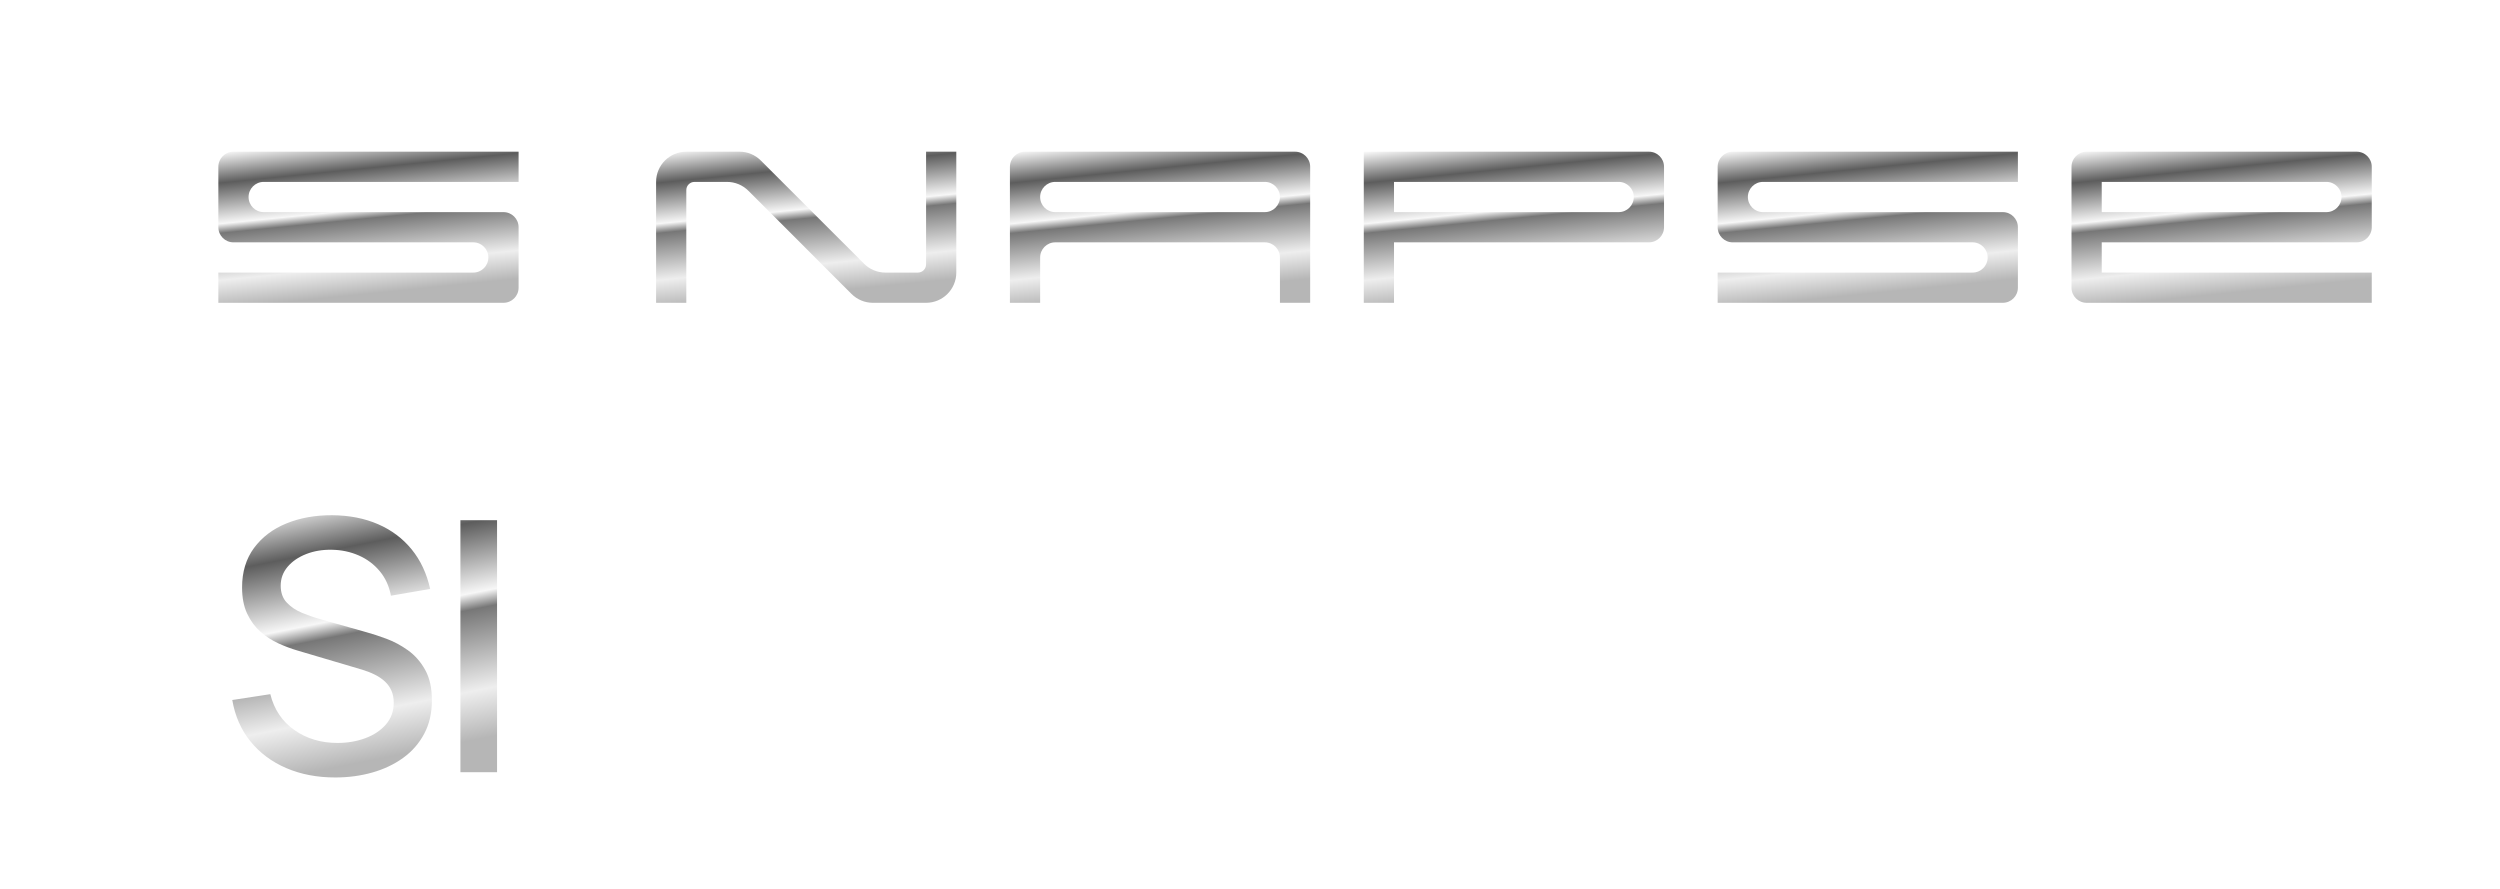
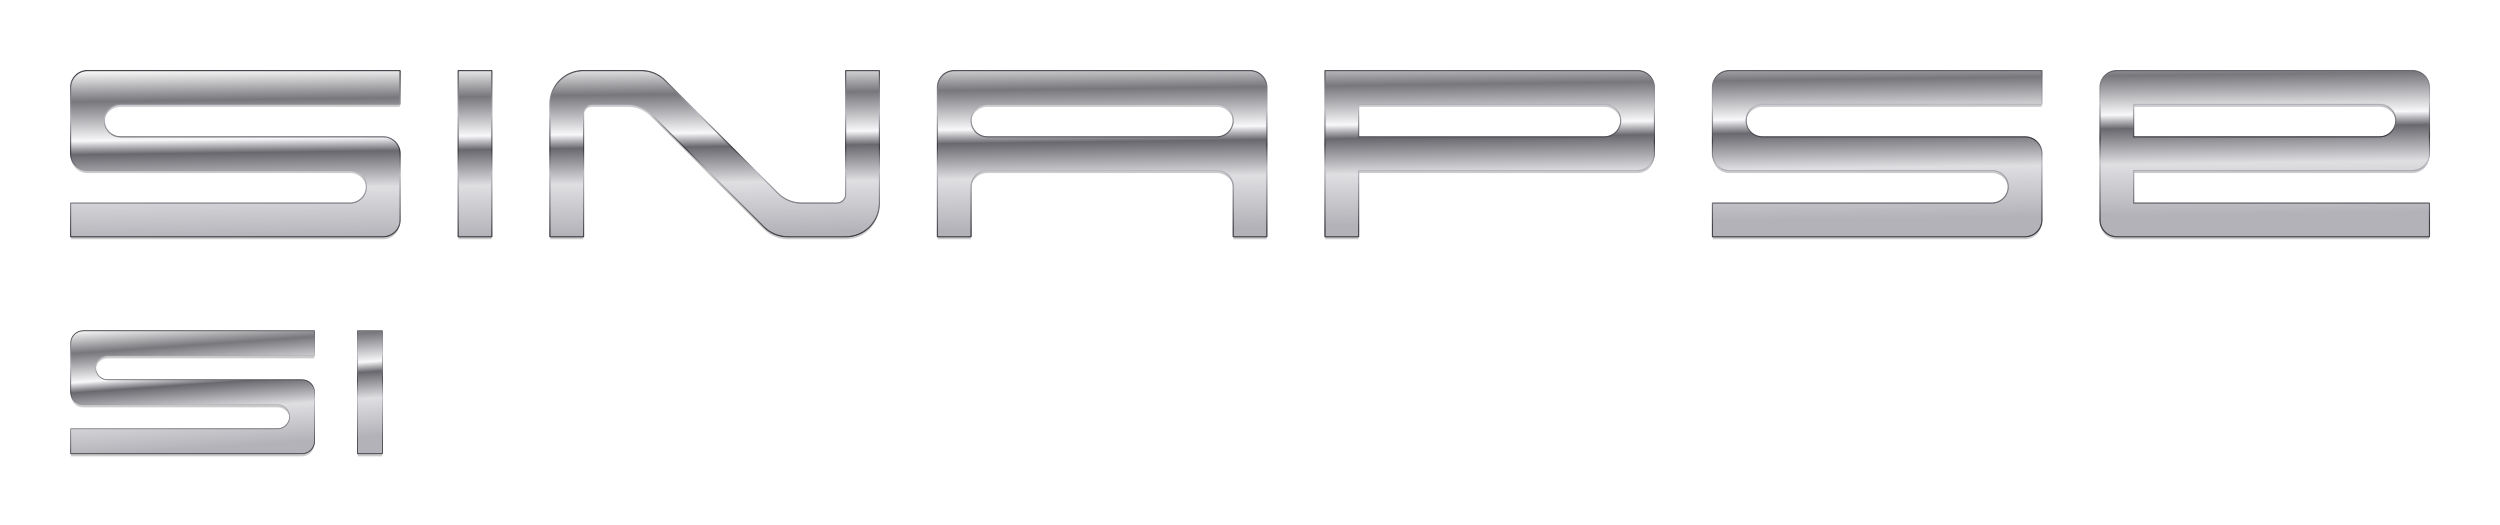
- <svg xmlns="http://www.w3.org/2000/svg" width="900" height="320" viewBox="0 0 900 320">
+ <svg xmlns="http://www.w3.org/2000/svg" width="1057.364" height="221.800" viewBox="0 0 1057.364 221.800">
  <defs>
-     <linearGradient id="silver" x2=".2" y2="1">
+     <linearGradient id="si-silver" x1="0" y1="0" x2=".18" y2="1">
      <stop stop-color="#fafafa" />
-       <stop offset=".2" stop-color="#5d5d5d" />
-       <stop offset=".46" stop-color="#f7f7f7" />
-       <stop offset=".52" stop-color="#777" />
-       <stop offset=".82" stop-color="#eee" />
-       <stop offset="1" stop-color="#b6b6b6" />
+       <stop offset=".18" stop-color="#77777c" />
+       <stop offset=".41" stop-color="#f8f8fa" />
+       <stop offset=".49" stop-color="#68686e" />
+       <stop offset=".7" stop-color="#dfdfe2" />
+       <stop offset="1" stop-color="#b2b2b8" />
    </linearGradient>
-     <linearGradient id="glass" x1="0" y1="0" x2="1" y2="1">
-       <stop stop-color="#fff" stop-opacity=".8" />
-       <stop offset=".25" stop-color="#a6a6a6" stop-opacity=".12" />
-       <stop offset=".49" stop-color="#fff" stop-opacity=".7" />
-       <stop offset=".55" stop-color="#999" stop-opacity=".16" />
-       <stop offset="1" stop-color="#fff" stop-opacity=".85" />
+     <linearGradient id="si-glass" x1="0" y1="0" x2=".24" y2="1">
+       <stop stop-color="#33333a" stop-opacity=".92" />
+       <stop offset=".16" stop-color="#b8b8c0" stop-opacity=".26" />
+       <stop offset=".4" stop-color="#33333a" stop-opacity=".12" />
+       <stop offset=".49" stop-color="#33333a" stop-opacity=".82" />
+       <stop offset=".56" stop-color="#b8b8c0" stop-opacity=".1" />
+       <stop offset=".82" stop-color="#33333a" stop-opacity=".15" />
+       <stop offset="1" stop-color="#33333a" stop-opacity=".8" />
    </linearGradient>
-     <linearGradient id="frost" x2="1" y2="1">
-       <stop stop-color="#fff" stop-opacity=".95" />
-       <stop offset="1" stop-color="#999" stop-opacity=".6" />
+     <linearGradient id="si-frost" x2=".8" y2="1">
+       <stop stop-color="#33333a" stop-opacity=".85" />
+       <stop offset="1" stop-color="#b8b8c0" stop-opacity=".5" />
+     </linearGradient>
+     <linearGradient id="si-edge" x2=".1" y2="1">
+       <stop stop-color="#33333a" />
+       <stop offset=".28" stop-color="#b8b8c0" />
+       <stop offset=".49" stop-color="#33333a" />
+       <stop offset=".63" stop-color="#b8b8c0" />
+       <stop offset="1" stop-color="#33333a" />
    </linearGradient>
  </defs>
-   <g color="#111111" fill="url(#silver)">
-     <g transform="translate(40 16) scale(1.16)">
-       <path d="M117.08,42.66h9.38v-9.38H37.97c-2.59,0-4.69,2.1-4.69,4.69v18.76c0,2.59,2.1,4.69,4.69,4.69h4.69s69.73,0,69.73,0c2.59,0,4.69,2.1,4.69,4.69h0c0,2.59-2.1,4.69-4.69,4.69H42.66s-9.38,0-9.38,0v9.38h88.49c2.59,0,4.69-2.1,4.69-4.69v-18.76c0-2.59-2.1-4.69-4.69-4.69h-4.69s-69.73,0-69.73,0c-2.59,0-4.69-2.1-4.69-4.69h0c0-2.59,2.1-4.69,4.69-4.69h69.73Z" />
-       <path d="M252.92,33.28v34.98c0,1.4-1.14,2.54-2.54,2.54h-10.08c-2.49,0-4.87-.99-6.63-2.75l-6.63-6.63-6.64-6.63-12.13-12.13h0l-6.63-6.63c-1.76-1.76-4.14-2.75-6.63-2.75h-9.37s-7.13,0-7.13,0h0c-5.18,0-9.38,4.2-9.38,9.38h0s0,0,0,0v37.52h9.38v-34.98c0-1.4,1.14-2.54,2.54-2.54h10.09c2.49,0,4.87.99,6.63,2.75l16.01,16.01,6.63,6.64,2.74,2.74,6.63,6.63c1.76,1.76,4.14,2.75,6.63,2.75h9.39s7.12,0,7.12,0h0c5.18,0,9.38-4.2,9.38-9.38h0v-37.52h-9.38Z" />
-       <path d="M278.94,37.97v42.21h9.38v-14.07c0-2.59,2.1-4.69,4.69-4.69h65.04c2.59,0,4.69,2.1,4.69,4.69v14.07h9.38v-42.21c0-2.59-2.1-4.69-4.69-4.69h-83.8c-2.59,0-4.69,2.1-4.69,4.69ZM358.05,52.04h-65.04c-2.59,0-4.69-2.1-4.69-4.69h0c0-2.59,2.1-4.69,4.69-4.69h65.04c2.59,0,4.69,2.1,4.69,4.69h0c0,2.59-2.1,4.69-4.69,4.69Z" />
-       <path d="M388.76,33.28v46.9h9.38v-18.76h79.11c2.59,0,4.69-2.1,4.69-4.69v-18.76c0-2.59-2.1-4.69-4.69-4.69h-88.49ZM467.87,52.04h-69.73v-9.38h69.73c2.59,0,4.69,2.1,4.69,4.69h0c0,2.59-2.1,4.69-4.69,4.69Z" />
-       <path d="M507.96,47.35h0c0,2.59,2.1,4.69,4.69,4.69h74.42c2.59,0,4.69,2.1,4.69,4.69v18.76c0,2.59-2.1,4.69-4.69,4.69h-88.49v-9.38h79.11c2.59,0,4.69-2.1,4.69-4.69h0c0-2.59-2.1-4.69-4.69-4.69h-74.42c-2.59,0-4.69-2.1-4.69-4.69v-18.76c0-2.59,2.1-4.69,4.69-4.69h88.49v9.38h-79.11c-2.59,0-4.69,2.1-4.69,4.69Z" />
-       <path d="M692.2,33.28h-79.11c-2.59,0-4.69,2.1-4.69,4.69v37.52c0,2.59,2.1,4.69,4.69,4.69h88.49v-9.38h-83.8v-9.38h79.11c2.59,0,4.69-2.1,4.69-4.69v-18.76c0-2.59-2.1-4.69-4.69-4.69h-4.69ZM687.51,52.04h-69.73s0-9.38,0-9.38h69.73c2.59,0,4.69,2.1,4.69,4.69h0c0,2.59-2.1,4.69-4.69,4.69Z" />
+   <g transform="translate(0 1.2)" fill="#111111" opacity=".22">
+     <g transform="translate(30 30)">
+       <path d="M125.1 14.0H139.1V0.0H7.0C3.1 0.0 0.0 3.1 0.0 7.0V35.0C0.0 38.9 3.1 42.0 7.0 42.0H118.1C121.9 42.0 125.1 45.1 125.1 49.0C125.1 52.9 121.9 56.0 118.1 56.0H0.0V70.0H132.1C135.9 70.0 139.1 66.9 139.1 63.0V35.0C139.1 31.1 135.9 28.0 132.1 28.0H21.0C17.1 28.0 14.0 24.9 14.0 21.0C14.0 17.1 17.1 14.0 21.0 14.0H125.1ZM163.9 0.0H177.9V70.0H163.9V0.0ZM327.8 0.0V52.2C327.8 54.3 326.1 56.0 324.0 56.0H308.9C305.2 56.0 301.7 54.5 299.0 51.9L289.1 42.0L279.2 32.1L261.1 14.0L251.2 4.1C248.6 1.5 245.0 0.0 241.3 0.0H216.7C209.0 0.0 202.7 6.3 202.7 14.0V70.0H216.7V17.8C216.7 15.7 218.4 14.0 220.5 14.0H235.6C239.3 14.0 242.8 15.5 245.4 18.1L269.3 42.0L279.2 51.9L283.3 56.0L293.2 65.9C295.8 68.5 299.4 70.0 303.1 70.0H327.8C335.5 70.0 341.8 63.7 341.8 56.0V0.0H327.8ZM366.6 7.0V70.0H380.6V49.0C380.6 45.1 383.7 42.0 387.6 42.0H484.7C488.5 42.0 491.7 45.1 491.7 49.0V70.0H505.7V7.0C505.7 3.1 502.5 0.0 498.7 0.0H373.6C369.7 0.0 366.6 3.1 366.6 7.0ZM484.7 28.0H387.6C383.7 28.0 380.6 24.9 380.6 21.0C380.6 17.1 383.7 14.0 387.6 14.0H484.7C488.5 14.0 491.7 17.1 491.7 21.0C491.7 24.9 488.5 28.0 484.7 28.0ZM530.5 0.0V70.0H544.5V42.0H662.6C666.4 42.0 669.6 38.9 669.6 35.0V7.0C669.6 3.1 666.4 0.0 662.6 0.0H530.5ZM648.6 28.0H544.5V14.0H648.6C652.4 14.0 655.6 17.1 655.6 21.0C655.6 24.9 652.4 28.0 648.6 28.0ZM819.5 14.0H833.5V0.0H701.4C697.5 0.0 694.4 3.1 694.4 7.0V35.0C694.4 38.9 697.5 42.0 701.4 42.0H812.5C816.3 42.0 819.5 45.1 819.5 49.0C819.5 52.9 816.3 56.0 812.5 56.0H694.4V70.0H826.5C830.3 70.0 833.5 66.9 833.5 63.0V35.0C833.5 31.1 830.3 28.0 826.5 28.0H715.4C711.5 28.0 708.4 24.9 708.4 21.0C708.4 17.1 711.5 14.0 715.4 14.0H819.5ZM983.4 0.0H865.3C861.4 0.0 858.3 3.1 858.3 7.0V63.0C858.3 66.9 861.4 70.0 865.3 70.0H997.4V56.0H872.3V42.0H990.4C994.2 42.0 997.4 38.9 997.4 35.0V7.0C997.4 3.1 994.2 0.0 990.4 0.0H983.4ZM976.4 28.0H872.3V14.0H976.4C980.2 14.0 983.4 17.1 983.4 21.0C983.4 24.9 980.2 28.0 976.4 28.0Z" />
+       <path d="M125.1 14.0H139.1V0.0H7.0C3.1 0.0 0.0 3.1 0.0 7.0V35.0C0.0 38.9 3.1 42.0 7.0 42.0H118.1C121.9 42.0 125.1 45.1 125.1 49.0C125.1 52.9 121.9 56.0 118.1 56.0H0.0V70.0H132.1C135.9 70.0 139.1 66.9 139.1 63.0V35.0C139.1 31.1 135.9 28.0 132.1 28.0H21.0C17.1 28.0 14.0 24.9 14.0 21.0C14.0 17.1 17.1 14.0 21.0 14.0H125.1ZM163.9 0.0H177.9V70.0H163.9V0.0Z" transform="translate(0 110) scale(0.74)" />
    </g>
-     <path transform="translate(79 278)" d="M41.706 1.89Q31.92 1.89 24.077 -1.481Q16.233 -4.851 11.162 -11.109Q6.09 -17.367 4.62 -25.998L18.312 -28.098Q20.391 -19.782 27.006 -15.162Q33.621 -10.542 42.462 -10.542Q47.922 -10.542 52.542 -12.264Q57.162 -13.986 59.955 -17.231Q62.748 -20.475 62.748 -25.032Q62.748 -27.489 61.908 -29.379Q61.068 -31.269 59.567 -32.665Q58.065 -34.062 55.965 -35.112Q53.865 -36.162 51.366 -36.918L28.098 -43.806Q24.696 -44.793 21.179 -46.41Q17.661 -48.027 14.721 -50.631Q11.781 -53.235 9.965 -57.12Q8.148 -61.005 8.148 -66.528Q8.148 -74.928 12.464 -80.755Q16.779 -86.583 24.129 -89.576Q31.479 -92.568 40.614 -92.526Q49.833 -92.442 57.099 -89.292Q64.365 -86.142 69.185 -80.231Q74.004 -74.319 75.852 -65.982L61.74 -63.546Q60.774 -68.691 57.708 -72.376Q54.642 -76.062 50.148 -78.036Q45.654 -80.01 40.446 -80.094Q35.385 -80.178 31.217 -78.54Q27.048 -76.902 24.549 -73.962Q22.05 -71.022 22.05 -67.158Q22.05 -63.378 24.245 -61.058Q26.439 -58.737 29.694 -57.383Q32.949 -56.028 36.162 -55.146L52.92 -50.4Q56.07 -49.539 60.081 -48.059Q64.092 -46.578 67.841 -43.911Q71.589 -41.244 74.036 -36.887Q76.482 -32.529 76.482 -25.872Q76.482 -19.047 73.71 -13.839Q70.938 -8.631 66.108 -5.145Q61.278 -1.659 54.999 0.116Q48.72 1.89 41.706 1.89ZM86.751 0.0V-90.72H99.939V0.0Z" />
+   </g>
+   <g fill="url(#si-silver)" stroke="url(#si-edge)" stroke-width=".75" stroke-linejoin="round" paint-order="stroke fill">
+     <g transform="translate(30 30)">
+       <path d="M125.1 14.0H139.1V0.0H7.0C3.1 0.0 0.0 3.1 0.0 7.0V35.0C0.0 38.9 3.1 42.0 7.0 42.0H118.1C121.9 42.0 125.1 45.1 125.1 49.0C125.1 52.9 121.9 56.0 118.1 56.0H0.0V70.0H132.1C135.9 70.0 139.1 66.9 139.1 63.0V35.0C139.1 31.1 135.9 28.0 132.1 28.0H21.0C17.1 28.0 14.0 24.9 14.0 21.0C14.0 17.1 17.1 14.0 21.0 14.0H125.1ZM163.9 0.0H177.9V70.0H163.9V0.0ZM327.8 0.0V52.2C327.8 54.3 326.1 56.0 324.0 56.0H308.9C305.2 56.0 301.7 54.5 299.0 51.9L289.1 42.0L279.2 32.1L261.1 14.0L251.2 4.1C248.6 1.5 245.0 0.0 241.3 0.0H216.7C209.0 0.0 202.7 6.3 202.7 14.0V70.0H216.7V17.8C216.7 15.7 218.4 14.0 220.5 14.0H235.6C239.3 14.0 242.8 15.5 245.4 18.1L269.3 42.0L279.2 51.9L283.3 56.0L293.2 65.9C295.8 68.5 299.4 70.0 303.1 70.0H327.8C335.5 70.0 341.8 63.7 341.8 56.0V0.0H327.8ZM366.6 7.0V70.0H380.6V49.0C380.6 45.1 383.7 42.0 387.6 42.0H484.7C488.5 42.0 491.7 45.1 491.7 49.0V70.0H505.7V7.0C505.7 3.1 502.5 0.0 498.7 0.0H373.6C369.7 0.0 366.6 3.1 366.6 7.0ZM484.7 28.0H387.6C383.7 28.0 380.6 24.9 380.6 21.0C380.6 17.1 383.7 14.0 387.6 14.0H484.7C488.5 14.0 491.7 17.1 491.7 21.0C491.7 24.9 488.5 28.0 484.7 28.0ZM530.5 0.0V70.0H544.5V42.0H662.6C666.4 42.0 669.6 38.9 669.6 35.0V7.0C669.6 3.1 666.4 0.0 662.6 0.0H530.5ZM648.6 28.0H544.5V14.0H648.6C652.4 14.0 655.6 17.1 655.6 21.0C655.6 24.9 652.4 28.0 648.6 28.0ZM819.5 14.0H833.5V0.0H701.4C697.5 0.0 694.4 3.1 694.4 7.0V35.0C694.4 38.9 697.5 42.0 701.4 42.0H812.5C816.3 42.0 819.5 45.1 819.5 49.0C819.5 52.9 816.3 56.0 812.5 56.0H694.4V70.0H826.5C830.3 70.0 833.5 66.9 833.5 63.0V35.0C833.5 31.1 830.3 28.0 826.5 28.0H715.4C711.5 28.0 708.4 24.9 708.4 21.0C708.4 17.1 711.5 14.0 715.4 14.0H819.5ZM983.4 0.0H865.3C861.4 0.0 858.3 3.1 858.3 7.0V63.0C858.3 66.9 861.4 70.0 865.3 70.0H997.4V56.0H872.3V42.0H990.4C994.2 42.0 997.4 38.9 997.4 35.0V7.0C997.4 3.1 994.2 0.0 990.4 0.0H983.4ZM976.4 28.0H872.3V14.0H976.4C980.2 14.0 983.4 17.1 983.4 21.0C983.4 24.9 980.2 28.0 976.4 28.0Z" />
+       <path d="M125.1 14.0H139.1V0.0H7.0C3.1 0.0 0.0 3.1 0.0 7.0V35.0C0.0 38.9 3.1 42.0 7.0 42.0H118.1C121.9 42.0 125.1 45.1 125.1 49.0C125.1 52.9 121.9 56.0 118.1 56.0H0.0V70.0H132.1C135.9 70.0 139.1 66.9 139.1 63.0V35.0C139.1 31.1 135.9 28.0 132.1 28.0H21.0C17.1 28.0 14.0 24.9 14.0 21.0C14.0 17.1 17.1 14.0 21.0 14.0H125.1ZM163.9 0.0H177.9V70.0H163.9V0.0Z" transform="translate(0 110) scale(0.74)" />
+     </g>
+   </g>
+   <g fill="none" stroke="url(#si-edge)" stroke-width=".22" opacity=".9">
+     <g transform="translate(30 30)">
+       <path d="M125.1 14.0H139.1V0.0H7.0C3.1 0.0 0.0 3.1 0.0 7.0V35.0C0.0 38.9 3.1 42.0 7.0 42.0H118.1C121.9 42.0 125.1 45.1 125.1 49.0C125.1 52.9 121.9 56.0 118.1 56.0H0.0V70.0H132.1C135.9 70.0 139.1 66.9 139.1 63.0V35.0C139.1 31.1 135.9 28.0 132.1 28.0H21.0C17.1 28.0 14.0 24.9 14.0 21.0C14.0 17.1 17.1 14.0 21.0 14.0H125.1ZM163.9 0.0H177.9V70.0H163.9V0.0ZM327.8 0.0V52.2C327.8 54.3 326.1 56.0 324.0 56.0H308.9C305.2 56.0 301.7 54.5 299.0 51.9L289.1 42.0L279.2 32.1L261.1 14.0L251.2 4.1C248.6 1.5 245.0 0.0 241.3 0.0H216.7C209.0 0.0 202.7 6.3 202.7 14.0V70.0H216.7V17.8C216.7 15.7 218.4 14.0 220.5 14.0H235.6C239.3 14.0 242.8 15.5 245.4 18.1L269.3 42.0L279.2 51.9L283.3 56.0L293.2 65.9C295.8 68.5 299.4 70.0 303.1 70.0H327.8C335.5 70.0 341.8 63.7 341.8 56.0V0.0H327.8ZM366.6 7.0V70.0H380.6V49.0C380.6 45.1 383.7 42.0 387.6 42.0H484.7C488.5 42.0 491.7 45.1 491.7 49.0V70.0H505.7V7.0C505.7 3.1 502.5 0.0 498.7 0.0H373.6C369.7 0.0 366.6 3.1 366.6 7.0ZM484.7 28.0H387.6C383.7 28.0 380.6 24.9 380.6 21.0C380.6 17.1 383.7 14.0 387.6 14.0H484.7C488.5 14.0 491.7 17.1 491.7 21.0C491.7 24.9 488.5 28.0 484.7 28.0ZM530.5 0.0V70.0H544.5V42.0H662.6C666.4 42.0 669.6 38.9 669.6 35.0V7.0C669.6 3.1 666.4 0.0 662.6 0.0H530.5ZM648.6 28.0H544.5V14.0H648.6C652.4 14.0 655.6 17.1 655.6 21.0C655.6 24.9 652.4 28.0 648.6 28.0ZM819.5 14.0H833.5V0.0H701.4C697.5 0.0 694.4 3.1 694.4 7.0V35.0C694.4 38.9 697.5 42.0 701.4 42.0H812.5C816.3 42.0 819.5 45.1 819.5 49.0C819.5 52.9 816.3 56.0 812.5 56.0H694.4V70.0H826.5C830.3 70.0 833.5 66.9 833.5 63.0V35.0C833.5 31.1 830.3 28.0 826.5 28.0H715.4C711.5 28.0 708.4 24.9 708.4 21.0C708.4 17.1 711.5 14.0 715.4 14.0H819.5ZM983.4 0.0H865.3C861.4 0.0 858.3 3.1 858.3 7.0V63.0C858.3 66.9 861.4 70.0 865.3 70.0H997.4V56.0H872.3V42.0H990.4C994.2 42.0 997.4 38.9 997.4 35.0V7.0C997.4 3.1 994.2 0.0 990.4 0.0H983.4ZM976.4 28.0H872.3V14.0H976.4C980.2 14.0 983.4 17.1 983.4 21.0C983.4 24.9 980.2 28.0 976.4 28.0Z" />
+       <path d="M125.1 14.0H139.1V0.0H7.0C3.1 0.0 0.0 3.1 0.0 7.0V35.0C0.0 38.9 3.1 42.0 7.0 42.0H118.1C121.9 42.0 125.1 45.1 125.1 49.0C125.1 52.9 121.9 56.0 118.1 56.0H0.0V70.0H132.1C135.9 70.0 139.1 66.9 139.1 63.0V35.0C139.1 31.1 135.9 28.0 132.1 28.0H21.0C17.1 28.0 14.0 24.9 14.0 21.0C14.0 17.1 17.1 14.0 21.0 14.0H125.1ZM163.9 0.0H177.9V70.0H163.9V0.0Z" transform="translate(0 110) scale(0.74)" />
+     </g>
  </g>
</svg>
